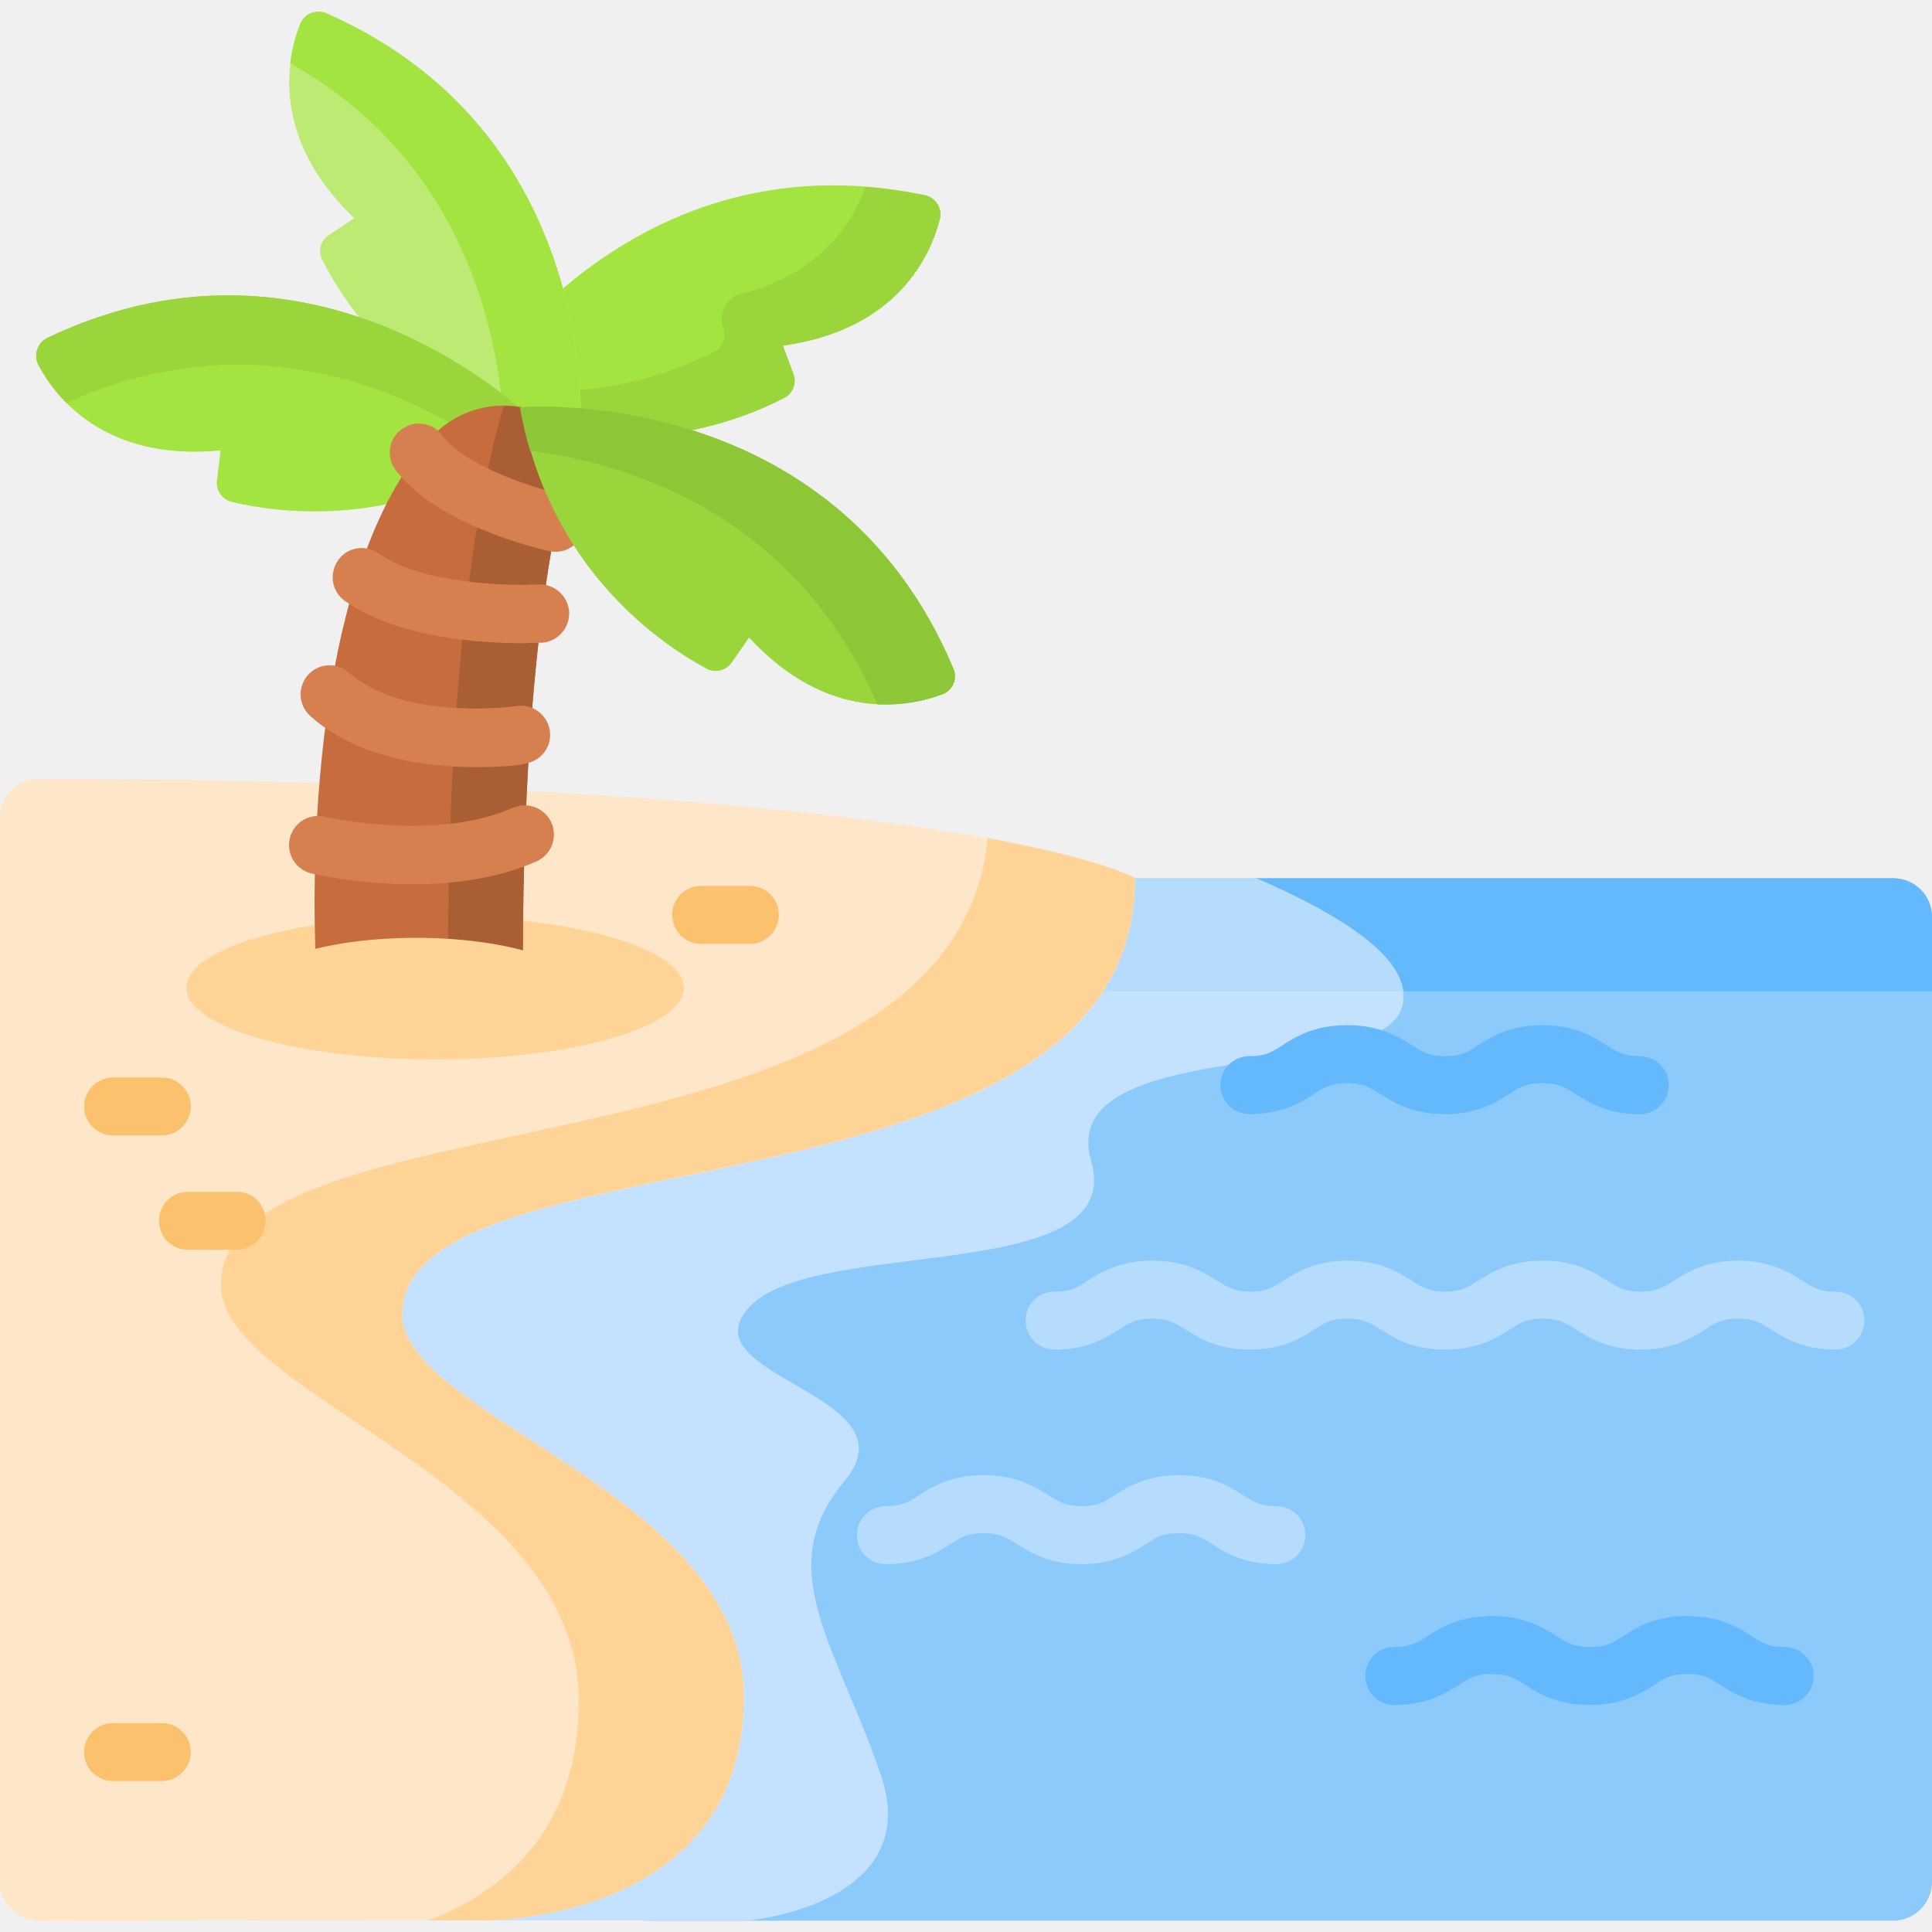
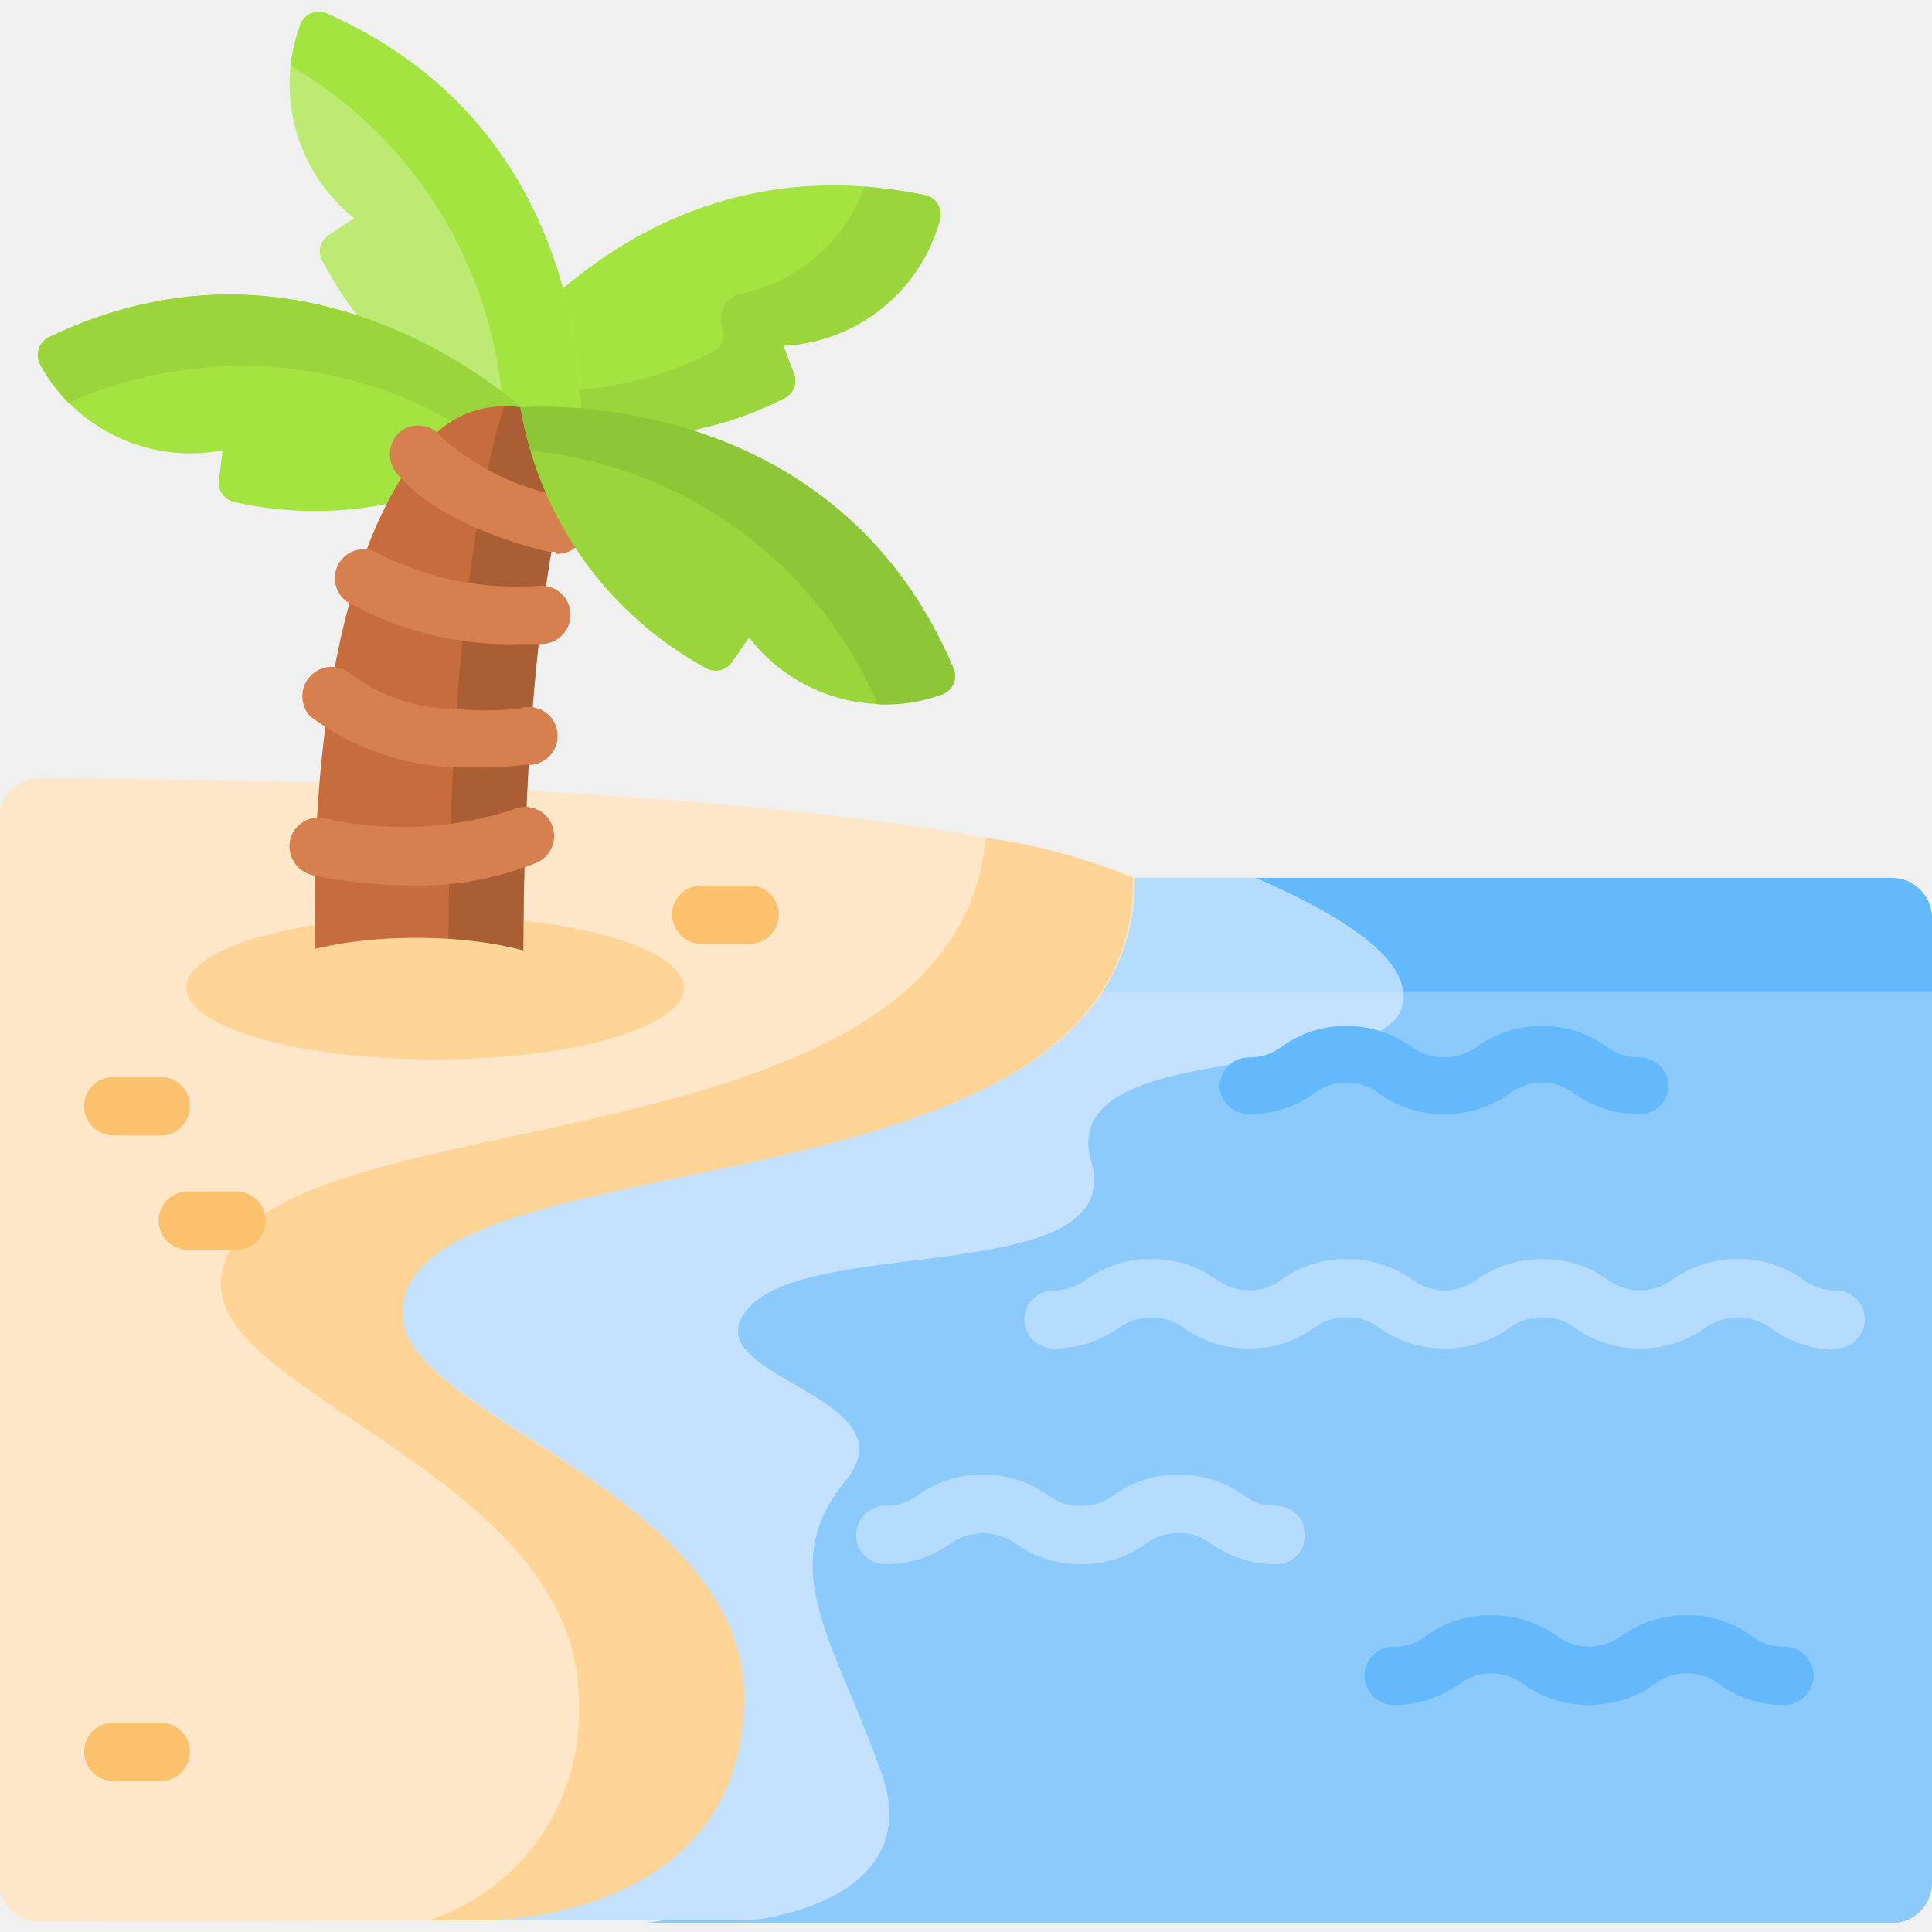
- <svg xmlns="http://www.w3.org/2000/svg" version="1.1" x="0px" y="0px" viewBox="0 0 48 48" style="enable-background:new 0 0 48 48;" xml:space="preserve">
-   <style type="text/css">
- 	.st0{fill:#F5DAA7;}
- 	.st1{fill:#EDC472;}
- 	.st2{fill:#BC9B5B;}
- 	.st3{fill:#9A6A53;}
- 	.st4{fill:#855B47;}
- 	.st5{fill:#F4E2C1;}
- 	.st6{fill:#F7F7F7;}
- 	.st7{fill:#C8C3CA;}
- 	.st8{fill:#B78C7A;}
- 	.st9{fill:#7A5341;}
- 	.st10{fill:#704C3B;}
- 	.st11{fill:#CF9875;}
- 	.st12{fill:#C7865B;}
- 	.st13{clip-path:url(#SVGID_3_);}
- 	.st14{clip-path:url(#SVGID_4_);fill:#FFFFFF;stroke:#231F20;stroke-miterlimit:10;}
- 	.st15{fill:#FFFFFF;stroke:#231F20;stroke-miterlimit:10;}
- 	.st16{fill:none;stroke:#000000;stroke-width:4.5;stroke-miterlimit:10;}
- 	.st17{fill:#463C4B;}
- 	.st18{fill:#555A6E;}
- 	.st19{fill:#F06423;}
- 	.st20{fill:#FAA51E;}
- 	.st21{fill:#D7E6F0;}
- 	.st22{fill:#DADADA;}
- 	.st23{fill:#C4C6C6;}
- 	.st24{fill:#EDEEEF;}
- 	.st25{fill:#797981;}
- 	.st26{fill:#5A5A63;}
- 	.st27{fill:#494951;}
- 	.st28{fill:#29BAED;}
- 	.st29{fill:#DD9554;}
- 	.st30{fill:#CC8244;}
- 	.st31{fill:#805333;}
- 	.st32{fill:#A56A43;}
- 	.st33{fill:#CB8252;}
- 	.st34{fill:#ECF0F1;}
- 	.st35{fill:#603E26;}
- 	.st36{fill:#F9EAB0;}
- 	.st37{fill:#F5EFCA;}
- 	.st38{fill:#464F5D;}
- 	.st39{fill:#F3D55B;}
- 	.st40{fill:#6F6571;}
- 	.st41{fill:#4B3F4E;}
- 	.st42{fill:#5D5360;}
- 	.st43{fill:#857E87;}
- 	.st44{fill:#ECEAEC;}
- 	.st45{fill:#DAD8DB;}
- 	.st46{fill:#B3E59F;}
- 	.st47{fill:#CCF49F;}
- 	.st48{fill:#792A47;}
- 	.st49{fill:#A62B38;}
- 	.st50{fill:#D22D28;}
- 	.st51{fill:#FF2F19;}
- 	.st52{fill:#FFFFFF;}
- 	.st53{fill:#202666;}
- 	.st54{fill:#FDE6BB;}
- 	.st55{fill:#FE501F;}
- 	.st56{fill:#FD7226;}
- 	.st57{fill:#FCCD76;}
- 	.st58{fill:#FB932C;}
- 	.st59{fill:#4D2857;}
- 	.st60{fill:#B19046;}
- 	.st61{fill:#F0C419;}
- 	.st62{fill:#24AE5F;}
- 	.st63{fill:#E64C3C;}
- 	.st64{fill:#3B97D3;}
- 	.st65{fill:#E74444;}
- 	.st66{fill:#CE3536;}
- 	.st67{fill:#D9DBDD;}
- 	.st68{fill:#E8EDF1;}
- 	.st69{fill:#F3DB70;}
- 	.st70{fill:#D5DAF3;}
- 	.st71{fill:#A2AEE6;}
- 	.st72{fill:#FFC344;}
- 	.st73{fill:#FFE177;}
- 	.st74{fill:#BEC6ED;}
- 	.st75{fill:#8795DE;}
- 	.st76{fill-rule:evenodd;clip-rule:evenodd;fill:#A46A5A;}
- 	.st77{fill-rule:evenodd;clip-rule:evenodd;fill:#845252;}
- 	.st78{fill-rule:evenodd;clip-rule:evenodd;fill:#FFD05B;}
- 	.st79{fill-rule:evenodd;clip-rule:evenodd;fill:#704242;}
- 	.st80{fill-rule:evenodd;clip-rule:evenodd;fill:#FFC244;}
- 	.st81{fill-rule:evenodd;clip-rule:evenodd;fill:#596C76;}
- 	.st82{fill-rule:evenodd;clip-rule:evenodd;fill:#465A61;}
- 	.st83{fill:#A46A5A;}
- 	.st84{fill:#607D8B;}
- 	.st85{fill:#9C27B0;}
- 	.st86{fill:#03A9F4;}
- 	.st87{fill:#8BC34A;}
- 	.st88{fill:#FFC107;}
- 	.st89{fill:#FF9800;}
- 	.st90{fill:#F44336;}
- 	.st91{fill:#D7CCC8;}
- 	.st92{fill:#F57C00;}
- 	.st93{fill:#F9BB4B;}
- 	.st94{fill:#FCF05A;}
- 	.st95{fill:#66342E;}
- 	.st96{fill:#D3843D;}
- 	.st97{fill:#704C55;}
- 	.st98{fill:#5A344B;}
- 	.st99{fill:#E63950;}
- 	.st100{fill:#EFE2DD;}
- 	.st101{fill:#FF435B;}
- 	.st102{fill:#FFF5F5;}
- 	.st103{fill:#9B786F;}
- 	.st104{fill:#925CB4;}
- 	.st105{fill:#814BA2;}
- 	.st106{fill:#6F3F8A;}
- 	.st107{fill:#FFD185;}
- 	.st108{fill:#FFBA48;}
- 	.st109{fill:#FF5A35;}
- 	.st110{fill:#FF7A3C;}
- 	.st111{fill:#FFE8C2;}
- 	.st112{fill:#4F4F4F;}
- 	.st113{fill:#FF3A2F;}
- 	.st114{fill:#353535;}
- 	.st115{fill:#FB4A59;}
- 	.st116{fill:#F82F40;}
- 	.st117{fill:#3F5959;}
- 	.st118{fill:#384848;}
- 	.st119{fill:#EFF5F6;}
- 	.st120{fill:#CBE5E7;}
- 	.st121{fill:#FCC16D;}
- 	.st122{fill:#FCB44D;}
- 	.st123{fill:#A66856;}
- 	.st124{fill:#735458;}
- 	.st125{fill:#FFDEA9;}
- 	.st126{fill:#5C4346;}
- 	.st127{fill:#8F5040;}
- 	.st128{fill:#595959;}
- 	.st129{fill:#7F221C;}
- 	.st130{fill:#913122;}
- 	.st131{fill:#FFEFB0;}
- 	.st132{fill:#DB2116;}
- 	.st133{fill:#883F2E;}
- 	.st134{fill:#A44F3E;}
- 	.st135{fill:#D8AA5E;}
- 	.st136{fill:#E9B665;}
- 	.st137{fill:#E19974;}
- 	.st138{fill:#FFEFD2;}
- 	.st139{fill:#D7D0D6;}
- 	.st140{fill:#E8AD8C;}
- 	.st141{fill:#6D3326;}
- 	.st142{fill:#BA5D4F;}
- 	.st143{fill:#F5A871;}
- 	.st144{fill:#E89A5E;}
- 	.st145{fill:#A34F41;}
- 	.st146{fill:#D68A5A;}
- 	.st147{fill:#FFE5C4;}
- 	.st148{fill:#FDD1A7;}
- 	.st149{fill:#873F30;}
- 	.st150{fill:#C86F5C;}
- 	.st151{fill:#6C3328;}
- 	.st152{fill:#54231D;}
- 	.st153{fill:#B5B1B3;}
- 	.st154{fill:#FEC93E;}
- 	.st155{fill:#EFB533;}
- 	.st156{fill:#F7A738;}
- 	.st157{fill:#EA952F;}
- 	.st158{fill:#FD6E2E;}
- 	.st159{fill:#EA551B;}
- 	.st160{fill:#F5A257;}
- 	.st161{fill:#DB8F52;}
- 	.st162{fill:#75360D;}
- 	.st163{fill:#FFBF7B;}
- 	.st164{fill:#00CCB2;}
- 	.st165{fill:#00AB94;}
- 	.st166{fill:#FEA832;}
- 	.st167{fill:#FF8700;}
- 	.st168{fill:#00EED0;}
- 	.st169{fill:#FFD400;}
- 	.st170{fill:#FDBF00;}
- 	.st171{fill:#08B865;}
- 	.st172{fill:#E41F2D;}
- 	.st173{fill:#FD4755;}
- 	.st174{fill:#FB2B3A;}
- 	.st175{fill:#FED2A4;}
- 	.st176{fill:#FFE5C2;}
- 	.st177{fill:#FFBD86;}
- 	.st178{fill:#FE99A0;}
- 	.st179{fill:#FD8087;}
- 	.st180{fill:#C57A44;}
- 	.st181{fill:#09A755;}
- 	.st182{fill:#FEDF30;}
- 	.st183{fill:#FED402;}
- 	.st184{fill:#FAC600;}
- 	.st185{fill:#46CC8D;}
- 	.st186{fill:#00C27A;}
- 	.st187{fill:#FE7701;}
- 	.st188{fill:#FE860A;}
- 	.st189{fill:#C41926;}
- 	.st190{fill:#E89C5D;}
- 	.st191{fill:#F4B37D;}
- 	.st192{fill:#E8626C;}
- 	.st193{fill:#40C6C2;}
- 	.st194{fill:#FFC999;}
- 	.st195{fill:#4A4A68;}
- 	.st196{fill:#333356;}
- 	.st197{fill:#EDEDED;}
- 	.st198{fill:#C9C9C9;}
- 	.st199{fill:#FF9900;}
- 	.st200{fill:#FFCE00;}
- 	.st201{fill:#FBBD00;}
- 	.st202{fill:#ED8100;}
- 	.st203{fill:#FFE431;}
- 	.st204{fill:#FF9F00;}
- 	.st205{fill:#FFE666;}
- 	.st206{fill:#FFBF00;}
- 	.st207{fill:#FCCD31;}
- 	.st208{fill:#F2B016;}
- 	.st209{fill:#4A4D4F;}
- 	.st210{fill:#D3CBC2;}
- 	.st211{fill:#6D7072;}
- 	.st212{fill:#BAAFA6;}
- 	.st213{fill:#888C8E;}
- 	.st214{fill:#B4B4B4;}
- 	.st215{fill:#FFE999;}
- 	.st216{fill:#FFCF3B;}
- 	.st217{fill:#C1C1C1;}
- 	.st218{fill:#FFBC19;}
- 	.st219{fill:#94E6FF;}
- 	.st220{fill:#315F83;}
- 	.st221{fill:#267EA8;}
- 	.st222{fill:#3B3F5F;}
- 	.st223{fill:#D8F2FB;}
- 	.st224{fill:#35495E;}
- 	.st225{fill:#556080;}
- 	.st226{fill:#E4C05C;}
- 	.st227{fill:#E4C05C;stroke:#E4C05C;stroke-width:2;stroke-linecap:round;stroke-linejoin:round;stroke-miterlimit:10;}
- 	.st228{fill:#B57F5F;}
- 	.st229{fill:#966A5B;}
- 	.st230{fill:#FFD15B;}
- 	.st231{fill:#A5C3DC;}
- 	.st232{fill:#8697CB;}
- 	.st233{fill:#E0E0E0;}
- 	.st234{fill:#CCCCCC;}
- 	.st235{fill:#8E8E8E;}
- 	.st236{fill:#A0A0A0;}
- 	.st237{fill:#E13732;}
- 	.st238{fill:#F05055;}
- 	.st239{fill:#D24605;}
- 	.st240{fill:#FFCE53;}
- 	.st241{fill:#FFB833;}
- 	.st242{fill:#4999D1;}
- 	.st243{fill:#43AAF0;}
- 	.st244{fill:#FF2E23;}
- 	.st245{fill:#FF4A26;}
- 	.st246{fill:#C6805D;}
- 	.st247{fill:#77CC7D;}
- 	.st248{fill:#52BD7E;}
- 	.st249{fill:#98DB7C;}
- 	.st250{fill:#D48C64;}
- 	.st251{fill:#FFD18D;}
- 	.st252{fill:#FBBD80;}
- 	.st253{fill:#F3B573;}
- 	.st254{fill:#434A54;}
- 	.st255{fill:#DA4453;}
- 	.st256{fill:#FFCE54;}
- 	.st257{fill:#ED5564;}
- 	.st258{fill-rule:evenodd;clip-rule:evenodd;fill:#4BC3EF;}
- 	.st259{fill-rule:evenodd;clip-rule:evenodd;fill:#1BADDE;}
- 	.st260{fill-rule:evenodd;clip-rule:evenodd;fill:#DBD8DB;}
- 	.st261{fill-rule:evenodd;clip-rule:evenodd;fill:#C9BFC8;}
- 	.st262{fill:#421815;}
- 	.st263{fill:#FCB982;}
- 	.st264{fill:#FDDBBF;}
- 	.st265{fill:#FCCA9F;}
- 	.st266{fill:#C6865C;}
- 	.st267{fill:#B16E3D;}
- 	.st268{fill:#454545;}
- 	.st269{fill:#EFECEF;}
- 	.st270{fill:#E2DFE2;}
- 	.st271{fill:#3F3736;}
- 	.st272{fill:#C4755B;}
- 	.st273{fill:#FFE3A1;}
- 	.st274{fill-rule:evenodd;clip-rule:evenodd;fill:#D48C64;}
- 	.st275{fill:#DBD8DB;}
- 	.st276{fill:#BB5D4C;}
- 	.st277{fill:#465A61;}
- 	.st278{fill:#596C76;}
- 	.st279{fill:#E5E1E5;}
- 	.st280{fill:#7A8C98;}
- 	.st281{fill:#FEDBA6;}
- 	.st282{fill:#EAB14D;}
- 	.st283{fill:#617881;}
- 	.st284{fill:#E28086;}
- 	.st285{fill:#DD636E;}
- 	.st286{fill:#FFE07D;}
- 	.st287{fill:#ECBE6B;}
- 	.st288{fill:#E9EDF5;}
- 	.st289{fill:#CDD2E1;}
- 	.st290{fill:#FFAA00;}
- 	.st291{fill:#FF9500;}
- 	.st292{fill:#555A65;}
- 	.st293{fill:#333940;}
- 	.st294{fill:#E6A373;}
- 	.st295{fill:#CC8552;}
- 	.st296{fill:#FFDF40;}
- 	.st297{fill:#FFBE40;}
- 	.st298{fill:#FF9F40;}
- 	.st299{fill:#F77E00;}
- 	.st300{fill:#FFF04A;}
- 	.st301{fill:#00DDC1;}
- 	.st302{fill:#A24603;}
- 	.st303{fill:#F2D813;}
- 	.st304{fill:#803602;}
- 	.st305{fill:#3A3A3A;}
- 	.st306{fill:#AFAFAF;}
- 	.st307{fill:#686868;}
- 	.st308{fill:#925A15;}
- 	.st309{fill:#F3F2F6;}
- 	.st310{fill:#BF7D5A;}
- 	.st311{fill:#AA6256;}
- 	.st312{fill:#894E46;}
- 	.st313{fill:#DBA660;}
- 	.st314{fill:#E49542;}
- 	.st315{fill:#F9EFDA;}
- 	.st316{fill:#756E78;}
- 	.st317{fill:#665E66;}
- 	.st318{fill:#F9F6F9;}
- 	.st319{fill:#BC6C59;}
- 	.st320{fill:#994B39;}
- 	.st321{fill:#FEEC96;}
- 	.st322{fill:#F5DB64;}
- 	.st323{fill:#5D5E69;}
- 	.st324{fill:#FFE09F;}
- 	.st325{fill:#ECBD83;}
- 	.st326{fill:#F6D190;}
- 	.st327{fill:#FF8086;}
- 	.st328{fill:#E5646E;}
- 	.st329{fill:#357DA3;}
- 	.st330{fill:#F48A3B;}
- 	.st331{fill:#FFC233;}
- 	.st332{fill:#CDDEE0;}
- 	.st333{fill:#C8C5C9;}
- 	.st334{fill:#785353;}
- 	.st335{fill:#6E4848;}
- 	.st336{fill:#B7E4F8;}
- 	.st337{fill:#93D6F4;}
- 	.st338{fill:#DBF1FB;}
- 	.st339{fill:#8DCAFC;}
- 	.st340{fill:#64B9FC;}
- 	.st341{fill:#C4E1FF;}
- 	.st342{fill:#B5DBFD;}
- 	.st343{fill:#FEE7C9;}
- 	.st344{fill:#FFD496;}
- 	.st345{fill:#A3E440;}
- 	.st346{fill:#99D53B;}
- 	.st347{fill:#BCEA73;}
- 	.st348{fill:#C76D3D;}
- 	.st349{fill:#AA5E33;}
- 	.st350{fill:#D67F4F;}
- 	.st351{fill:#8DC637;}
- 	.st352{fill:#A79BA7;}
- 	.st353{fill:#7A6D79;}
- 	.st354{fill:#C4E2FF;}
- 	.st355{fill:#60B7FF;}
- 	.st356{fill:#B3DAFE;}
- 	.st357{fill:#F3F0F3;}
- 	.st358{fill:#EFEDEF;}
- 	.st359{fill:#CBC4CC;}
- 	.st360{fill:#26A6FE;}
- 	.st361{fill:#D2555A;}
- 	.st362{fill:#FF6464;}
- 	.st363{fill:#D7DEED;}
- 	.st364{fill:#B8BFD4;}
- 	.st365{fill:#959CB3;}
- 	.st366{fill:#F8C460;}
- 	.st367{fill:#FAAF42;}
- 	.st368{fill:#7A838B;}
- 	.st369{fill:#5D6972;}
- 	.st370{fill:#A7D0E1;}
- 	.st371{fill:#80BBCE;}
- 	.st372{fill:#FFD8CA;}
- 	.st373{fill:#FFBFAE;}
- 	.st374{fill:#FFE5D8;}
- 	.st375{fill:#E5EEF9;}
- 	.st376{fill:#56595E;}
- 	.st377{fill:#7F8284;}
- 	.st378{fill:#A5A5A4;}
- 	.st379{fill:#95A5A5;}
- 	.st380{fill:#BDC3C7;}
- 	.st381{fill:#7F8C8D;}
- </style>
-   <g id="Acoustic_Grand_Keyboard">
-     <g>
-       <g>
-         <g>
-           <g>
-             <g>
-               <g>
-                 <path class="st339" d="M48,22.78v23.97c0,0.53-0.43,0.97-0.97,0.97H15.96c0,0,4.36-0.41,3.25-3.63s-2.72-5.11-0.9-7.28         c1.82-2.17-3.99-2.59-2.34-4.34c1.64-1.75,9.39-0.5,8.48-3.61c-0.9-3.11,7.08-1.94,7.71-3.79c0.41-1.2-1.61-2.37-3.63-3.25         h18.5C47.57,21.81,48,22.24,48,22.78L48,22.78z" />
-                 <path class="st340" d="M48,24.63H0v-2.81h47.03c0.53,0,0.97,0.43,0.97,0.97V24.63z" />
-                 <path class="st341" d="M34.82,25.06c-0.63,1.85-8.61,0.67-7.71,3.79c0.9,3.11-6.84,1.86-8.48,3.61         c-1.64,1.75,4.17,2.17,2.35,4.34c-1.82,2.17-0.21,4.06,0.9,7.28c1.11,3.22-3.25,3.63-3.25,3.63H0.97         C0.43,47.71,0,47.28,0,46.74V21.81h31.19C33.21,22.68,35.22,23.86,34.82,25.06L34.82,25.06z" />
-                 <path class="st342" d="M34.86,24.63H0v-2.81h31.19C32.97,22.58,34.74,23.58,34.86,24.63L34.86,24.63z" />
-               </g>
-             </g>
-           </g>
-         </g>
-         <path class="st343" d="M12.09,47.71c0,0,6.39,0.03,6.39-5.55c0-5.06-8.49-6.95-8.49-9.51c0-4.67,18.21-2.06,18.21-10.83     c0,0-4.18-2.41-27.23-2.47C0.43,19.34,0,19.77,0,20.31v26.44c0,0.53,0.43,0.97,0.97,0.97L12.09,47.71z" />
-         <path class="st344" d="M9.99,32.65c0,2.56,8.49,4.45,8.49,9.51c0,5.59-6.39,5.55-6.39,5.55h-1.44c1.79-0.69,3.73-2.18,3.73-5.45     c0-5.5-8.89-7.55-8.89-10.33c0-4.95,18.19-2.36,19.05-11.11c2.86,0.53,3.66,0.99,3.66,0.99C28.2,30.59,9.99,27.97,9.99,32.65     L9.99,32.65z" />
-         <ellipse class="st344" cx="10.81" cy="24.54" rx="6.18" ry="1.78" />
-         <g>
-           <g>
-             <g>
-               <path class="st345" d="M11.52,10c0,0,3.88-6.75,11.46-5.15c0.27,0.06,0.44,0.33,0.37,0.59c-0.23,0.89-1.04,2.74-3.9,3.14        l0.26,0.7c0.09,0.23-0.01,0.49-0.23,0.6C18.43,10.44,15.28,11.73,11.52,10z" />
-               <path class="st346" d="M23.35,5.45c-0.23,0.89-1.04,2.74-3.9,3.14l0.26,0.7c0.09,0.23-0.01,0.49-0.23,0.6        c-1.06,0.55-4.21,1.84-7.97,0.11c0,0,0.1-0.18,0.31-0.47c2.82,0.59,5.06-0.34,5.92-0.79c0.22-0.11,0.32-0.37,0.23-0.6l0,0        c-0.13-0.36,0.08-0.75,0.45-0.84c2-0.51,2.78-1.8,3.08-2.66c0.48,0.04,0.97,0.11,1.48,0.21C23.25,4.91,23.42,5.18,23.35,5.45z        " />
-             </g>
-             <g>
-               <path class="st347" d="M14.41,11.2c0,0,0.79-7.74-6.3-10.87C7.86,0.22,7.56,0.34,7.46,0.6C7.13,1.45,6.71,3.42,8.8,5.42        L8.17,5.84c-0.21,0.14-0.28,0.4-0.16,0.62C8.54,7.52,10.35,10.41,14.41,11.2z" />
-               <path class="st345" d="M14.41,11.2c-0.69-0.14-1.32-0.33-1.89-0.57c-0.11-2.19-0.91-6.59-5.31-9.06        c0.05-0.4,0.15-0.74,0.25-0.98c0.1-0.25,0.39-0.37,0.65-0.26C15.21,3.46,14.41,11.2,14.41,11.2z" />
-               <g>
-                 <path class="st345" d="M13.53,10.69c0,0-5.36-5.64-12.36-2.29C0.93,8.52,0.83,8.82,0.95,9.06c0.43,0.81,1.65,2.41,4.53,2.13         l-0.09,0.75c-0.03,0.25,0.13,0.47,0.37,0.53C6.92,12.75,10.29,13.25,13.53,10.69z" />
-                 <path class="st346" d="M0.95,9.06c0.14,0.26,0.36,0.61,0.7,0.95c4.89-2.21,8.95-0.06,10.88,1.37         c0.33-0.2,0.66-0.43,0.99-0.69c0,0-5.36-5.64-12.36-2.29C0.93,8.52,0.83,8.82,0.95,9.06z" />
-               </g>
-             </g>
-           </g>
-           <path class="st348" d="M14.4,10.8c0,0-1.41,3.32-1.41,13.1H7.85c0,0-0.56-9.22,2.84-13.01c0.78-0.87,2.08-1.07,3.09-0.47      L14.4,10.8z" />
-           <path class="st349" d="M14.4,10.81c0,0-1.41,3.32-1.41,13.1h-1.86c0-8.69,1.03-12.67,1.39-13.82c0.43,0,0.86,0.12,1.25,0.35      L14.4,10.81z" />
-           <g>
-             <path class="st350" d="M13.8,13.71c-0.05,0-0.1-0.01-0.16-0.02c-0.28-0.06-2.78-0.65-3.81-2.01c-0.24-0.32-0.18-0.77,0.14-1.01       c0.32-0.24,0.77-0.18,1.01,0.14c0.6,0.8,2.35,1.33,2.97,1.47c0.39,0.09,0.64,0.47,0.55,0.86       C14.43,13.48,14.13,13.71,13.8,13.71L13.8,13.71z" />
-             <path class="st350" d="M12.95,15.98c-0.96,0-3.07-0.12-4.38-1.05c-0.33-0.23-0.4-0.68-0.17-1.01c0.23-0.33,0.68-0.4,1.01-0.17       c1.07,0.76,3.22,0.81,3.96,0.77c0.4-0.02,0.74,0.28,0.77,0.68c0.02,0.4-0.28,0.74-0.68,0.77       C13.42,15.96,13.24,15.98,12.95,15.98z" />
-             <path class="st350" d="M11.85,19.06c-1.17,0-2.95-0.2-4.14-1.27c-0.3-0.27-0.32-0.72-0.06-1.02c0.27-0.3,0.72-0.32,1.02-0.06       c0.69,0.62,1.76,0.82,2.54,0.87c0.9,0.07,1.63-0.04,1.63-0.04c0.39-0.06,0.76,0.22,0.82,0.61c0.06,0.4-0.22,0.76-0.61,0.82       C13.01,19,12.53,19.06,11.85,19.06L11.85,19.06z" />
-           </g>
-           <g>
-             <g>
-               <path class="st346" d="M12.93,10.12c0,0,7.76-0.66,10.76,6.49c0.11,0.25-0.02,0.54-0.28,0.64c-0.86,0.32-2.84,0.71-4.8-1.41        l-0.43,0.62c-0.14,0.2-0.41,0.27-0.63,0.15C16.51,16.05,13.65,14.2,12.93,10.12z" />
-               <path class="st351" d="M23.41,17.25c-0.36,0.14-0.93,0.28-1.61,0.25c-2.03-4.7-6.13-5.98-8.63-6.3        c-0.1-0.34-0.19-0.7-0.25-1.08c0,0,7.76-0.66,10.76,6.49C23.8,16.86,23.67,17.16,23.41,17.25L23.41,17.25z" />
-             </g>
-           </g>
-         </g>
-         <path class="st350" d="M10.24,21.97c-1.35,0-2.42-0.25-2.5-0.27c-0.39-0.09-0.63-0.48-0.54-0.87c0.09-0.39,0.48-0.63,0.87-0.54     c0.05,0.01,2.75,0.63,4.67-0.22c0.37-0.16,0.79,0,0.96,0.37c0.16,0.37,0,0.79-0.37,0.96C12.34,21.84,11.22,21.97,10.24,21.97z" />
-         <g>
-           <path class="st121" d="M4.02,28.21H2.81c-0.4,0-0.72-0.32-0.72-0.72c0-0.4,0.32-0.72,0.72-0.72h1.21c0.4,0,0.72,0.32,0.72,0.72      C4.74,27.88,4.42,28.21,4.02,28.21z" />
-           <path class="st121" d="M18.63,23.45h-1.21c-0.4,0-0.72-0.32-0.72-0.72c0-0.4,0.32-0.72,0.72-0.72h1.21      c0.4,0,0.72,0.32,0.72,0.72C19.35,23.12,19.03,23.45,18.63,23.45z" />
-           <path class="st121" d="M5.88,31.05H4.67c-0.4,0-0.72-0.32-0.72-0.72c0-0.4,0.32-0.72,0.72-0.72h1.21c0.4,0,0.72,0.32,0.72,0.72      C6.6,30.73,6.28,31.05,5.88,31.05z" />
-           <path class="st121" d="M4.02,44.25H2.81c-0.4,0-0.72-0.32-0.72-0.72c0-0.4,0.32-0.72,0.72-0.72h1.21c0.4,0,0.72,0.32,0.72,0.72      C4.74,43.92,4.42,44.25,4.02,44.25z" />
-         </g>
-         <g>
-           <path class="st342" d="M45.6,33.53c-0.82,0-1.27-0.29-1.6-0.5c-0.27-0.17-0.43-0.27-0.82-0.27c-0.4,0-0.56,0.1-0.82,0.27      c-0.33,0.21-0.79,0.5-1.6,0.5c-0.82,0-1.27-0.29-1.61-0.5c-0.27-0.17-0.43-0.27-0.82-0.27c-0.4,0-0.56,0.1-0.82,0.27      c-0.33,0.21-0.79,0.5-1.61,0.5c-0.82,0-1.27-0.29-1.6-0.5c-0.27-0.17-0.43-0.27-0.82-0.27c-0.4,0-0.56,0.1-0.82,0.27      c-0.33,0.21-0.79,0.5-1.6,0.5c-0.82,0-1.27-0.29-1.61-0.5c-0.27-0.17-0.43-0.27-0.82-0.27c-0.4,0-0.56,0.1-0.82,0.27      c-0.33,0.21-0.79,0.5-1.61,0.5c-0.4,0-0.72-0.32-0.72-0.72c0-0.4,0.32-0.72,0.72-0.72c0.4,0,0.56-0.1,0.82-0.27      c0.33-0.21,0.79-0.5,1.61-0.5s1.27,0.29,1.61,0.5c0.27,0.17,0.43,0.27,0.82,0.27c0.4,0,0.56-0.1,0.82-0.27      c0.33-0.21,0.79-0.5,1.6-0.5s1.27,0.29,1.6,0.5c0.27,0.17,0.43,0.27,0.82,0.27c0.4,0,0.56-0.1,0.82-0.27      c0.33-0.21,0.79-0.5,1.61-0.5c0.82,0,1.27,0.29,1.61,0.5c0.27,0.17,0.43,0.27,0.82,0.27c0.4,0,0.56-0.1,0.82-0.27      c0.33-0.21,0.79-0.5,1.6-0.5s1.27,0.29,1.6,0.5c0.27,0.17,0.43,0.27,0.82,0.27c0.4,0,0.72,0.32,0.72,0.72      C46.32,33.21,46,33.53,45.6,33.53L45.6,33.53z" />
-         </g>
-         <g>
-           <path class="st342" d="M31.71,38.86c-0.82,0-1.27-0.29-1.6-0.5c-0.27-0.17-0.43-0.27-0.82-0.27c-0.4,0-0.56,0.1-0.82,0.27      c-0.33,0.21-0.79,0.5-1.6,0.5c-0.82,0-1.27-0.29-1.61-0.5c-0.27-0.17-0.43-0.27-0.82-0.27c-0.4,0-0.56,0.1-0.82,0.27      c-0.33,0.21-0.79,0.5-1.61,0.5c-0.4,0-0.72-0.32-0.72-0.72c0-0.4,0.32-0.72,0.72-0.72c0.4,0,0.56-0.1,0.82-0.27      c0.33-0.21,0.79-0.5,1.61-0.5c0.82,0,1.27,0.29,1.61,0.5c0.27,0.17,0.43,0.27,0.82,0.27c0.4,0,0.56-0.1,0.82-0.27      c0.33-0.21,0.79-0.5,1.6-0.5c0.82,0,1.27,0.29,1.6,0.5c0.27,0.17,0.43,0.27,0.82,0.27c0.4,0,0.72,0.32,0.72,0.72      C32.43,38.54,32.11,38.86,31.71,38.86L31.71,38.86z" />
-         </g>
-         <g>
-           <path class="st340" d="M44.34,42.36c-0.82,0-1.27-0.29-1.6-0.5c-0.27-0.17-0.43-0.27-0.82-0.27s-0.56,0.1-0.82,0.27      c-0.33,0.21-0.79,0.5-1.6,0.5c-0.82,0-1.27-0.29-1.61-0.5c-0.27-0.17-0.43-0.27-0.82-0.27s-0.56,0.1-0.82,0.27      c-0.33,0.21-0.79,0.5-1.61,0.5c-0.4,0-0.72-0.32-0.72-0.72c0-0.4,0.32-0.72,0.72-0.72c0.4,0,0.56-0.1,0.82-0.27      c0.33-0.21,0.79-0.5,1.61-0.5c0.82,0,1.27,0.29,1.61,0.5c0.27,0.17,0.43,0.27,0.82,0.27c0.4,0,0.56-0.1,0.82-0.27      c0.33-0.21,0.79-0.5,1.6-0.5c0.82,0,1.27,0.29,1.6,0.5c0.27,0.17,0.43,0.27,0.82,0.27c0.4,0,0.72,0.32,0.72,0.72      C45.06,42.03,44.74,42.36,44.34,42.36L44.34,42.36z" />
-         </g>
-         <g>
-           <path class="st340" d="M40.74,27.68c-0.82,0-1.27-0.29-1.6-0.5c-0.27-0.17-0.43-0.27-0.82-0.27c-0.4,0-0.56,0.1-0.82,0.27      c-0.33,0.21-0.79,0.5-1.6,0.5c-0.82,0-1.27-0.29-1.61-0.5c-0.27-0.17-0.43-0.27-0.82-0.27c-0.4,0-0.56,0.1-0.82,0.27      c-0.33,0.21-0.79,0.5-1.61,0.5c-0.4,0-0.72-0.32-0.72-0.72c0-0.4,0.32-0.72,0.72-0.72c0.4,0,0.56-0.1,0.82-0.27      c0.33-0.21,0.79-0.5,1.61-0.5c0.82,0,1.27,0.29,1.61,0.5c0.27,0.17,0.43,0.27,0.82,0.27c0.4,0,0.56-0.1,0.82-0.27      c0.33-0.21,0.79-0.5,1.6-0.5c0.82,0,1.27,0.29,1.6,0.5c0.27,0.17,0.43,0.27,0.82,0.27c0.4,0,0.72,0.32,0.72,0.72      C41.46,27.36,41.14,27.68,40.74,27.68z" />
-         </g>
-       </g>
-       <path class="st344" d="M14.52,24.48c-0.33-0.67-2.08-1.18-4.18-1.18s-3.85,0.51-4.18,1.18H14.52z" />
-     </g>
-   </g>
-   <g id="Layer_2">
- </g>
+ <svg xmlns="http://www.w3.org/2000/svg" id="Acoustic_Grand_Keyboard" data-name="Acoustic Grand Keyboard" viewBox="0 0 48 48">
+   <defs>
+     <style>.cls-1{fill:#8dcafc;}.cls-2{fill:#64b9fc;}.cls-3{fill:#c4e1ff;}.cls-4{fill:#b5dbfd;}.cls-5{fill:#fee7c9;}.cls-6{fill:#ffd496;}.cls-7{fill:#a3e440;}.cls-8{fill:#99d53b;}.cls-9{fill:#bcea73;}.cls-10{fill:#c76d3d;}.cls-11{fill:#aa5e33;}.cls-12{fill:#d67f4f;}.cls-13{fill:#8dc637;}.cls-14{fill:#fcc16d;}</style>
+   </defs>
+   <path class="cls-1" d="M48,22.78v24a1,1,0,0,1-1,1H16s4.37-.41,3.25-3.63-2.72-5.11-.9-7.28-4-2.59-2.35-4.34,9.39-.5,8.49-3.61,7.08-1.94,7.71-3.79c.4-1.2-1.61-2.38-3.63-3.25H47a1,1,0,0,1,1,1Z" />
+   <path class="cls-2" d="M48,24.63H0V21.81H47a1,1,0,0,1,1,1Z" />
+   <path class="cls-3" d="M34.82,25.06c-.63,1.85-8.61.67-7.71,3.79s-6.84,1.86-8.48,3.61S22.79,34.63,21,36.8s-.21,4.06.91,7.28-3.25,3.63-3.25,3.63H1a1,1,0,0,1-1-1V21.81H31.19c2,.87,4,2.05,3.63,3.25Z" />
+   <path class="cls-4" d="M34.86,24.63H0V21.81H31.19c1.78.77,3.55,1.77,3.67,2.82Z" />
+   <path class="cls-5" d="M12.09,47.71s6.39,0,6.39-5.55c0-5.07-8.49-7-8.49-9.51C10,28,28.2,30.59,28.2,21.81c0,0-4.18-2.4-27.23-2.47a1,1,0,0,0-1,1V46.74a1,1,0,0,0,1,1Z" />
+   <path class="cls-6" d="M10,32.65c0,2.55,8.49,4.44,8.49,9.51,0,5.58-6.39,5.55-6.39,5.55H10.65a5.44,5.44,0,0,0,3.73-5.45c0-5.5-8.89-7.55-8.89-10.33,0-4.95,18.19-2.36,19-11.11a13.76,13.76,0,0,1,3.66,1C28.2,30.59,10,28,10,32.65Z" />
+   <ellipse class="cls-6" cx="10.81" cy="24.54" rx="6.18" ry="1.78" />
+   <path class="cls-7" d="M11.52,10S15.4,3.25,23,4.85a.49.49,0,0,1,.36.6,4.25,4.25,0,0,1-3.89,3.14l.26.7a.48.48,0,0,1-.23.6A9.05,9.05,0,0,1,11.52,10Z" />
+   <path class="cls-8" d="M23.35,5.45a4.25,4.25,0,0,1-3.89,3.14l.26.7a.48.48,0,0,1-.23.6,9.05,9.05,0,0,1-8,.11,5.23,5.23,0,0,1,.31-.47,9,9,0,0,0,5.92-.79.48.48,0,0,0,.23-.6h0a.63.63,0,0,1,.45-.84,4.17,4.17,0,0,0,3.08-2.66A13.85,13.85,0,0,1,23,4.85.49.49,0,0,1,23.35,5.45Z" />
+   <path class="cls-9" d="M14.41,11.2s.8-7.74-6.3-10.87A.49.49,0,0,0,7.46.6,4.27,4.27,0,0,0,8.8,5.42l-.63.42A.47.47,0,0,0,8,6.46,9,9,0,0,0,14.41,11.2Z" />
+   <path class="cls-7" d="M14.41,11.2a9.3,9.3,0,0,1-1.89-.57,10.72,10.72,0,0,0-5.3-9,4.37,4.37,0,0,1,.24-1A.49.49,0,0,1,8.11.33C15.21,3.46,14.41,11.2,14.41,11.2Z" />
+   <path class="cls-7" d="M13.53,10.69S8.17,5,1.17,8.4A.5.5,0,0,0,1,9.06a4.27,4.27,0,0,0,4.53,2.13l-.09.74a.49.49,0,0,0,.37.54A9.1,9.1,0,0,0,13.53,10.69Z" />
+   <path class="cls-8" d="M1,9.06a4.36,4.36,0,0,0,.7.95,10.59,10.59,0,0,1,10.89,1.37,9.87,9.87,0,0,0,1-.69S8.17,5,1.17,8.4A.5.5,0,0,0,1,9.06Z" />
+   <path class="cls-10" d="M14.4,10.8S13,14.13,13,23.91H7.85s-.56-9.23,2.84-13a2.47,2.47,0,0,1,3.09-.47Z" />
+   <path class="cls-11" d="M14.4,10.81S13,14.13,13,23.91H11.14c0-8.69,1-12.67,1.39-13.82a2.45,2.45,0,0,1,1.25.34Z" />
+   <path class="cls-12" d="M13.8,13.71l-.16,0c-.28-.06-2.78-.65-3.82-2a.74.74,0,0,1,.14-1,.73.73,0,0,1,1,.14,6.21,6.21,0,0,0,3,1.48.72.72,0,0,1-.15,1.43Z" />
+   <path class="cls-12" d="M13,16a8.28,8.28,0,0,1-4.38-1.05.72.72,0,0,1-.17-1,.71.71,0,0,1,1-.17,7.59,7.59,0,0,0,4,.77A.72.72,0,0,1,13.45,16S13.24,16,13,16Z" />
+   <path class="cls-12" d="M11.85,19.06A6.36,6.36,0,0,1,7.71,17.8a.73.73,0,0,1,0-1,.72.72,0,0,1,1-.06,4.33,4.33,0,0,0,2.54.87,8.62,8.62,0,0,0,1.63,0A.72.72,0,1,1,13.06,19a9,9,0,0,1-1.21.07Z" />
+   <path class="cls-8" d="M12.93,10.12s7.75-.66,10.76,6.49a.48.48,0,0,1-.28.64,4.26,4.26,0,0,1-4.8-1.41l-.43.62a.49.49,0,0,1-.62.15A9.07,9.07,0,0,1,12.93,10.12Z" />
+   <path class="cls-13" d="M23.41,17.25a4,4,0,0,1-1.6.25,10.49,10.49,0,0,0-8.63-6.3,8.54,8.54,0,0,1-.25-1.08s7.75-.66,10.76,6.49a.48.48,0,0,1-.28.64Z" />
+   <path class="cls-12" d="M10.24,22a12.53,12.53,0,0,1-2.49-.26.74.74,0,0,1-.54-.88.73.73,0,0,1,.87-.53,8.74,8.74,0,0,0,4.67-.22.72.72,0,1,1,.59,1.32A7.79,7.79,0,0,1,10.24,22Z" />
+   <path class="cls-14" d="M4,28.21H2.81a.73.73,0,0,1-.72-.73.72.72,0,0,1,.72-.72H4a.72.72,0,0,1,.72.72A.73.73,0,0,1,4,28.21Z" />
+   <path class="cls-14" d="M18.63,23.45H17.42a.73.73,0,0,1-.72-.73.72.72,0,0,1,.72-.72h1.21a.72.72,0,0,1,.72.72A.73.73,0,0,1,18.63,23.45Z" />
+   <path class="cls-14" d="M5.88,31.05H4.67a.73.73,0,0,1-.73-.72.73.73,0,0,1,.73-.73H5.88a.73.73,0,0,1,.72.73A.72.72,0,0,1,5.88,31.05Z" />
+   <path class="cls-14" d="M4,44.25H2.81a.73.73,0,0,1-.72-.73.72.72,0,0,1,.72-.72H4a.72.72,0,0,1,.72.72A.73.73,0,0,1,4,44.25Z" />
+   <path class="cls-4" d="M45.6,33.53A2.72,2.72,0,0,1,44,33a1.4,1.4,0,0,0-1.65,0,2.68,2.68,0,0,1-1.6.5,2.72,2.72,0,0,1-1.61-.5,1.26,1.26,0,0,0-.82-.27,1.29,1.29,0,0,0-.83.27,2.68,2.68,0,0,1-1.6.5,2.75,2.75,0,0,1-1.61-.5,1.24,1.24,0,0,0-.82-.27,1.26,1.26,0,0,0-.82.27,2.72,2.72,0,0,1-1.61.5,2.68,2.68,0,0,1-1.6-.5,1.4,1.4,0,0,0-1.65,0,2.72,2.72,0,0,1-1.61.5.72.72,0,1,1,0-1.44,1.3,1.3,0,0,0,.83-.28,2.68,2.68,0,0,1,1.6-.5,2.72,2.72,0,0,1,1.61.5,1.36,1.36,0,0,0,1.65,0,2.68,2.68,0,0,1,1.6-.5,2.75,2.75,0,0,1,1.61.5,1.34,1.34,0,0,0,1.64,0,2.75,2.75,0,0,1,1.61-.5,2.68,2.68,0,0,1,1.6.5,1.36,1.36,0,0,0,1.65,0,2.72,2.72,0,0,1,1.61-.5,2.68,2.68,0,0,1,1.6.5,1.3,1.3,0,0,0,.83.28.72.72,0,0,1,0,1.44Z" />
+   <path class="cls-4" d="M31.71,38.86a2.75,2.75,0,0,1-1.61-.5,1.24,1.24,0,0,0-.82-.27,1.26,1.26,0,0,0-.82.27,2.72,2.72,0,0,1-1.61.5,2.68,2.68,0,0,1-1.6-.5,1.4,1.4,0,0,0-1.65,0,2.72,2.72,0,0,1-1.61.5.72.72,0,0,1-.72-.72.73.73,0,0,1,.72-.73,1.29,1.29,0,0,0,.83-.27,2.68,2.68,0,0,1,1.6-.5,2.72,2.72,0,0,1,1.61.5,1.26,1.26,0,0,0,.82.27,1.29,1.29,0,0,0,.83-.27,2.68,2.68,0,0,1,1.6-.5,2.75,2.75,0,0,1,1.61.5,1.24,1.24,0,0,0,.82.27.73.73,0,0,1,.72.73.72.72,0,0,1-.72.72Z" />
+   <path class="cls-2" d="M44.34,42.36a2.72,2.72,0,0,1-1.61-.5,1.21,1.21,0,0,0-.82-.28,1.2,1.2,0,0,0-.82.28,2.84,2.84,0,0,1-3.22,0,1.2,1.2,0,0,0-.82-.28,1.21,1.21,0,0,0-.82.28,2.75,2.75,0,0,1-1.61.5.73.73,0,0,1-.72-.73.72.72,0,0,1,.72-.72,1.24,1.24,0,0,0,.83-.28,2.68,2.68,0,0,1,1.6-.5,2.75,2.75,0,0,1,1.61.5,1.34,1.34,0,0,0,1.64,0,2.75,2.75,0,0,1,1.61-.5,2.61,2.61,0,0,1,1.6.51,1.29,1.29,0,0,0,.83.27.72.72,0,0,1,.72.72.73.73,0,0,1-.72.73Z" />
+   <path class="cls-2" d="M40.74,27.68a2.72,2.72,0,0,1-1.61-.5,1.27,1.27,0,0,0-.82-.28,1.25,1.25,0,0,0-.82.28,2.75,2.75,0,0,1-1.61.5,2.68,2.68,0,0,1-1.6-.5,1.3,1.3,0,0,0-.83-.28,1.27,1.27,0,0,0-.82.28,2.72,2.72,0,0,1-1.61.5A.72.72,0,0,1,30.3,27a.73.73,0,0,1,.72-.73,1.29,1.29,0,0,0,.83-.27,2.68,2.68,0,0,1,1.6-.51,2.74,2.74,0,0,1,1.61.51,1.38,1.38,0,0,0,1.64,0,2.74,2.74,0,0,1,1.61-.51,2.68,2.68,0,0,1,1.6.51,1.29,1.29,0,0,0,.83.27.73.73,0,0,1,.72.73A.72.72,0,0,1,40.74,27.68Z" />
+   <path class="cls-6" d="M14.52,24.48c-.33-.67-2.08-1.18-4.18-1.18s-3.85.51-4.18,1.18Z" />
</svg>
